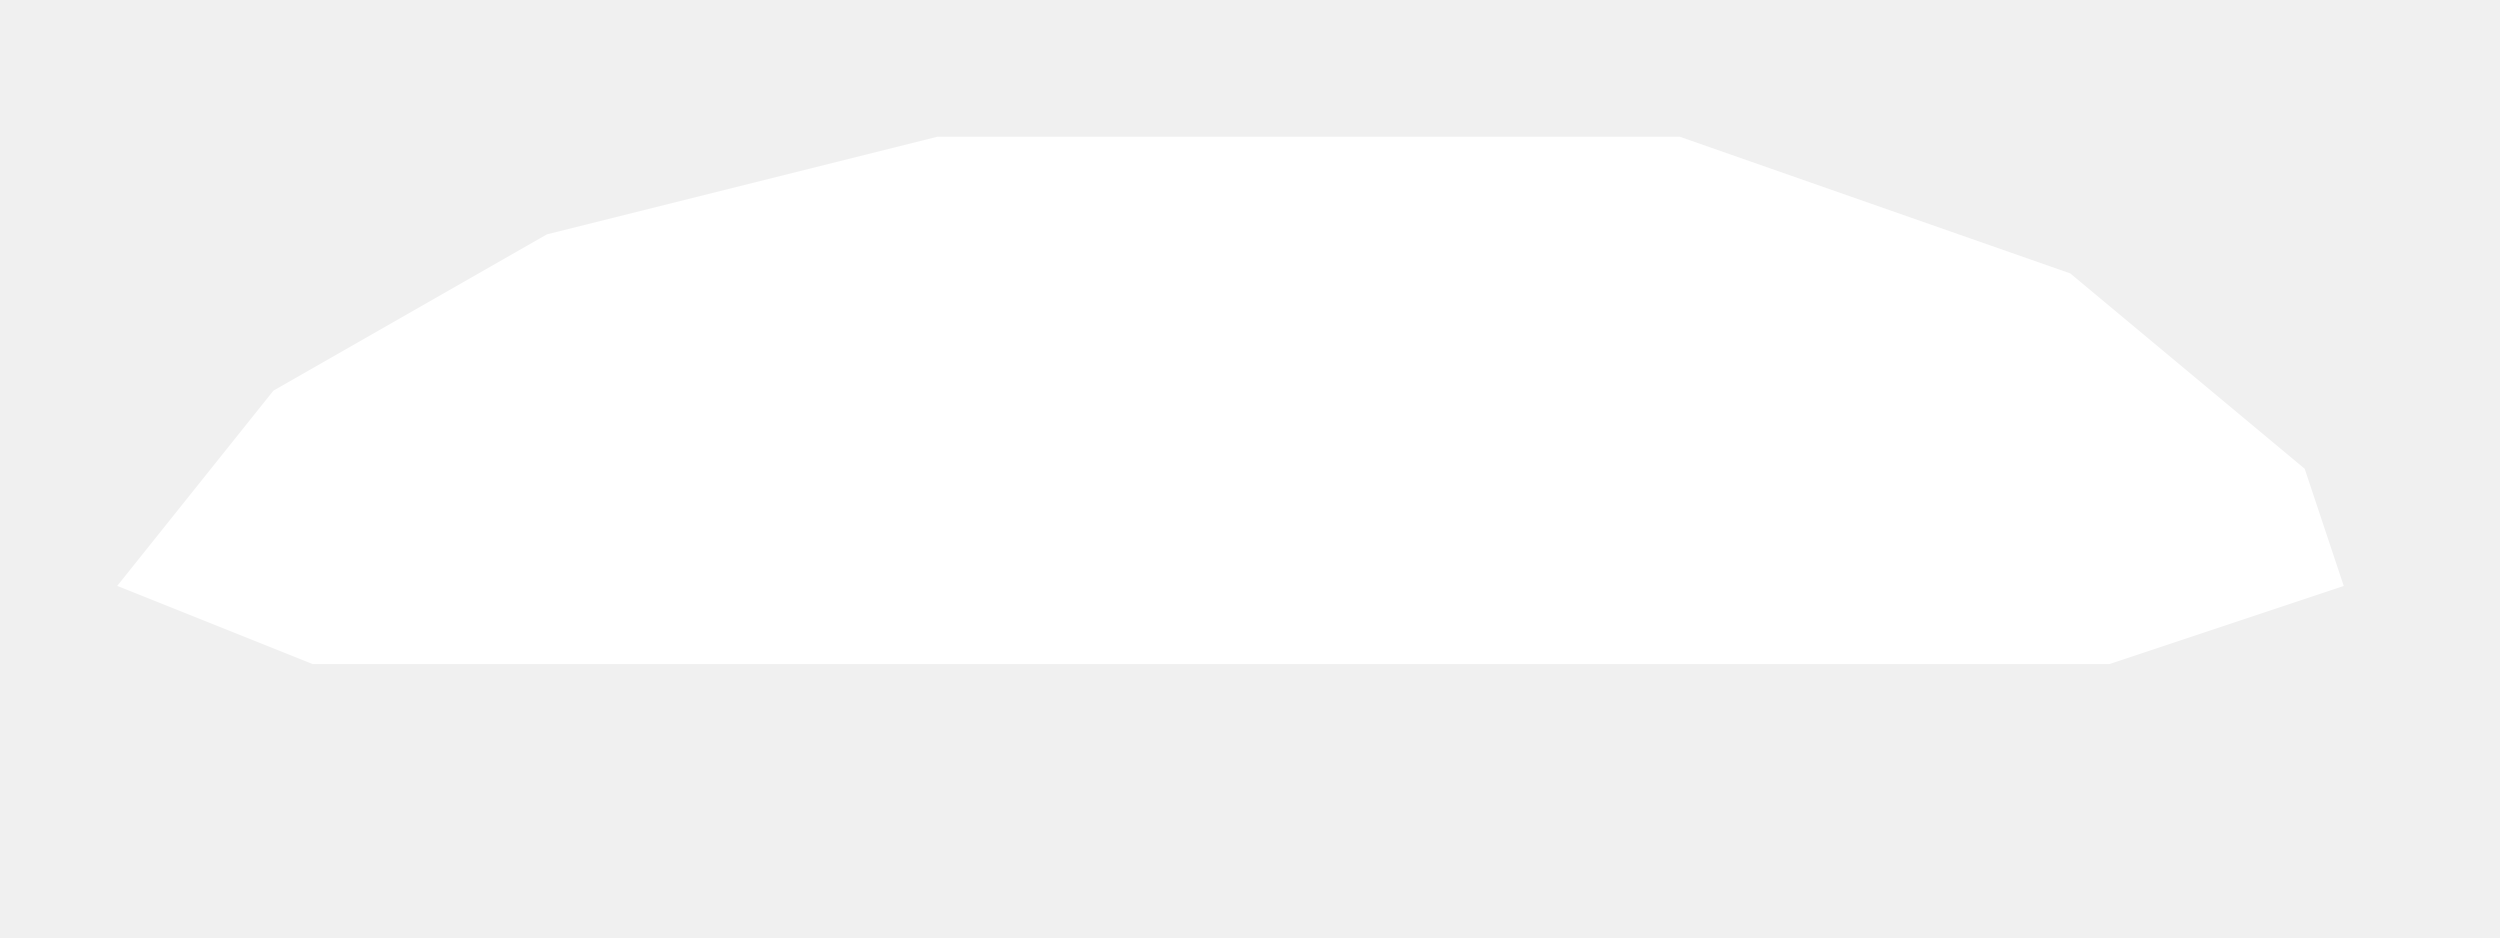
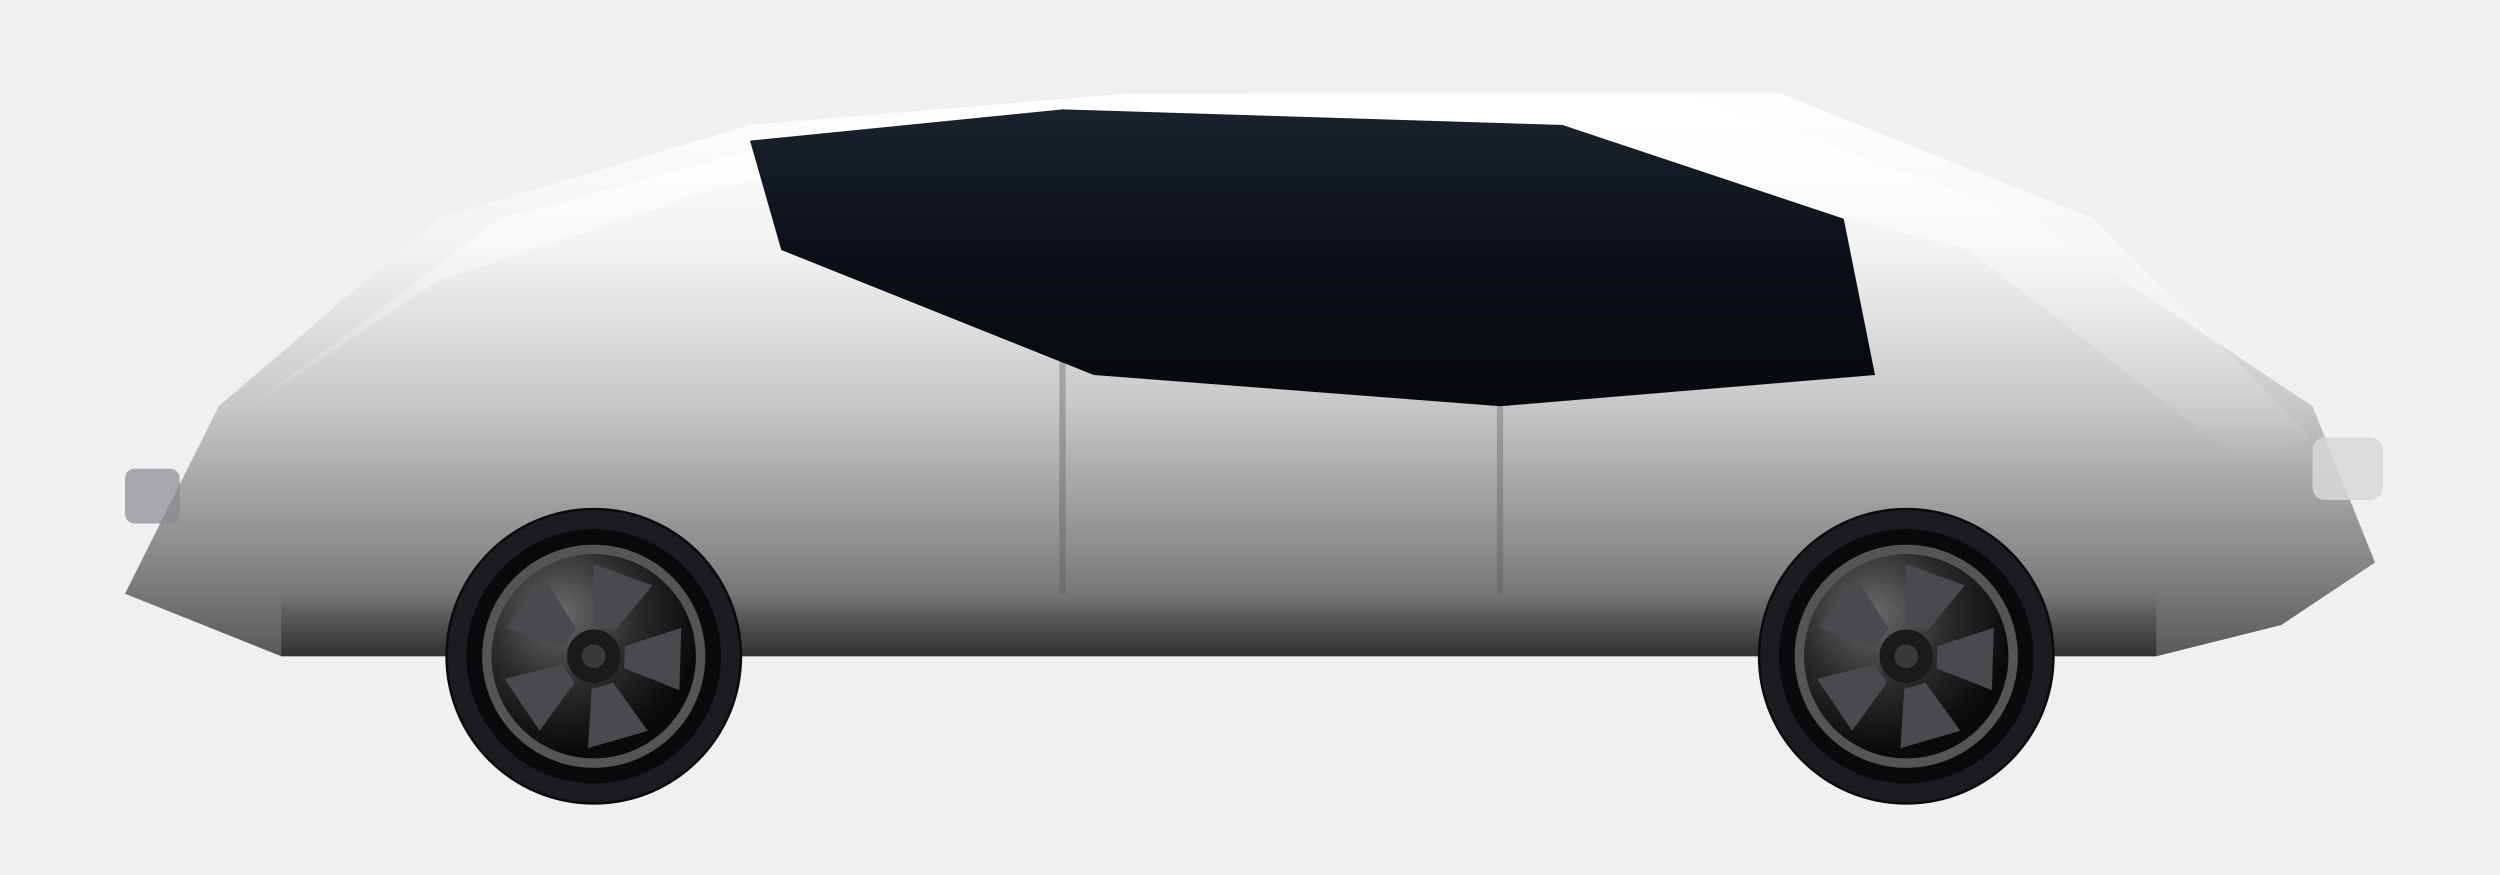
- <svg xmlns="http://www.w3.org/2000/svg" viewBox="0 0 128 48" width="256" height="96">
-   <path id="body" fill="#ffffff" d="M6 30 L14 20 L28 12 L48 7 L86 7 L106 14 L118 24 L120 30 L108 34 L16 34 Z" />
+ <svg xmlns="http://www.w3.org/2000/svg" viewBox="0 0 160 56" width="320" height="112">
+   <defs>
+     <linearGradient id="paint" x1="0" y1="0" x2="0" y2="1">
+       <stop offset="0%" stop-color="#ffffff" />
+       <stop offset="28%" stop-color="#f2f2f2" />
+       <stop offset="55%" stop-color="#c8c8c8" />
+       <stop offset="82%" stop-color="#8a8a8a" />
+       <stop offset="100%" stop-color="#5a5a5a" />
+     </linearGradient>
+     <linearGradient id="paintHi" x1="0" y1="0" x2="0" y2="1">
+       <stop offset="0%" stop-color="#ffffff" stop-opacity="0.95" />
+       <stop offset="45%" stop-color="#ffffff" stop-opacity="0.35" />
+       <stop offset="100%" stop-color="#ffffff" stop-opacity="0" />
+     </linearGradient>
+     <linearGradient id="glass" x1="0" y1="0" x2="0" y2="1">
+       <stop offset="0%" stop-color="#1a222c" />
+       <stop offset="50%" stop-color="#0c1016" />
+       <stop offset="100%" stop-color="#06080c" />
+     </linearGradient>
+     <linearGradient id="rocker" x1="0" y1="0" x2="0" y2="1">
+       <stop offset="0%" stop-color="#000000" stop-opacity="0" />
+       <stop offset="100%" stop-color="#000000" stop-opacity="0.45" />
+     </linearGradient>
+     <radialGradient id="rimShine" cx="35%" cy="30%" r="65%">
+       <stop offset="0%" stop-color="#6a6a6a" />
+       <stop offset="55%" stop-color="#2a2a2a" />
+       <stop offset="100%" stop-color="#0a0a0a" />
+     </radialGradient>
+   </defs>
+   <g id="vehicle">
+     <path fill="url(#paint)" d="M8 38 L14 26 L28 14 L48 8 L72 6 L108 6 L130 14 L148 26 L152 36 L146 40 L138 42 L18 42 Z" />
+     <path fill="url(#rocker)" d="M18 38 L138 38 L138 42 L18 42 Z" />
+     <path fill="url(#paintHi)" d="M16 26 L32 14 L54 8 L80 6 L114 6 L134 14 L148 28 L144 30 L126 16 L96 8 L68 8 L46 12 L28 18 Z" />
+     <path fill="none" stroke="#555" stroke-width="0.4" opacity="0.35" d="M68 9 L68 38" />
+     <path fill="none" stroke="#555" stroke-width="0.4" opacity="0.35" d="M96 10 L96 38" />
+     <path fill="url(#glass)" d="M48 9 L68 7 L100 8 L118 14 L120 24 L96 26 L70 24 L50 16 Z" />
+     <circle cx="38" cy="42" r="9.5" fill="#0a0a0c" />
+     <circle cx="38" cy="42" r="8.74" fill="none" stroke="#1c1c20" stroke-width="1.2" />
+     <circle cx="38" cy="42" r="6.84" fill="url(#rimShine)" />
+     <path d="M38.00 39.91 L38.00 36.11 L41.75 37.46 L39.33 40.39 Z" fill="#4a4a4e" />
+     <path d="M39.99 41.35 L43.60 40.18 L43.48 44.17 L39.94 42.77 Z" fill="#4a4a4e" />
+     <path d="M39.23 43.69 L41.46 46.77 L37.63 47.88 L37.87 44.09 Z" fill="#4a4a4e" />
+     <path d="M36.77 43.69 L34.54 46.77 L32.30 43.46 L35.98 42.52 Z" fill="#4a4a4e" />
+     <path d="M36.01 41.35 L32.40 40.18 L34.84 37.03 L36.88 40.24 Z" fill="#4a4a4e" />
+     <circle cx="38" cy="42" r="1.71" fill="#1a1a1c" />
+     <circle cx="38" cy="42" r="0.76" fill="#3a3a3c" />
+     <circle cx="38" cy="42" r="6.84" fill="none" stroke="#555558" stroke-width="0.6" />
+     <circle cx="122" cy="42" r="9.5" fill="#0a0a0c" />
+     <circle cx="122" cy="42" r="8.74" fill="none" stroke="#1c1c20" stroke-width="1.2" />
+     <circle cx="122" cy="42" r="6.84" fill="url(#rimShine)" />
+     <path d="M122.00 39.91 L122.00 36.11 L125.75 37.46 L123.33 40.39 Z" fill="#4a4a4e" />
+     <path d="M123.99 41.35 L127.60 40.18 L127.48 44.17 L123.94 42.77 Z" fill="#4a4a4e" />
+     <path d="M123.23 43.69 L125.46 46.77 L121.63 47.88 L121.87 44.09 Z" fill="#4a4a4e" />
+     <path d="M120.77 43.69 L118.54 46.77 L116.30 43.46 L119.98 42.52 Z" fill="#4a4a4e" />
+     <path d="M120.01 41.35 L116.40 40.18 L118.84 37.03 L120.88 40.24 Z" fill="#4a4a4e" />
+     <circle cx="122" cy="42" r="1.71" fill="#1a1a1c" />
+     <circle cx="122" cy="42" r="0.76" fill="#3a3a3c" />
+     <circle cx="122" cy="42" r="6.84" fill="none" stroke="#555558" stroke-width="0.6" />
+     <rect x="148" y="28" width="4.5" height="4" rx="0.8" fill="#d8d8d8" opacity="0.85" />
+     <rect x="8" y="30" width="3.5" height="3.5" rx="0.6" fill="#888890" opacity="0.7" />
+   </g>
</svg>
